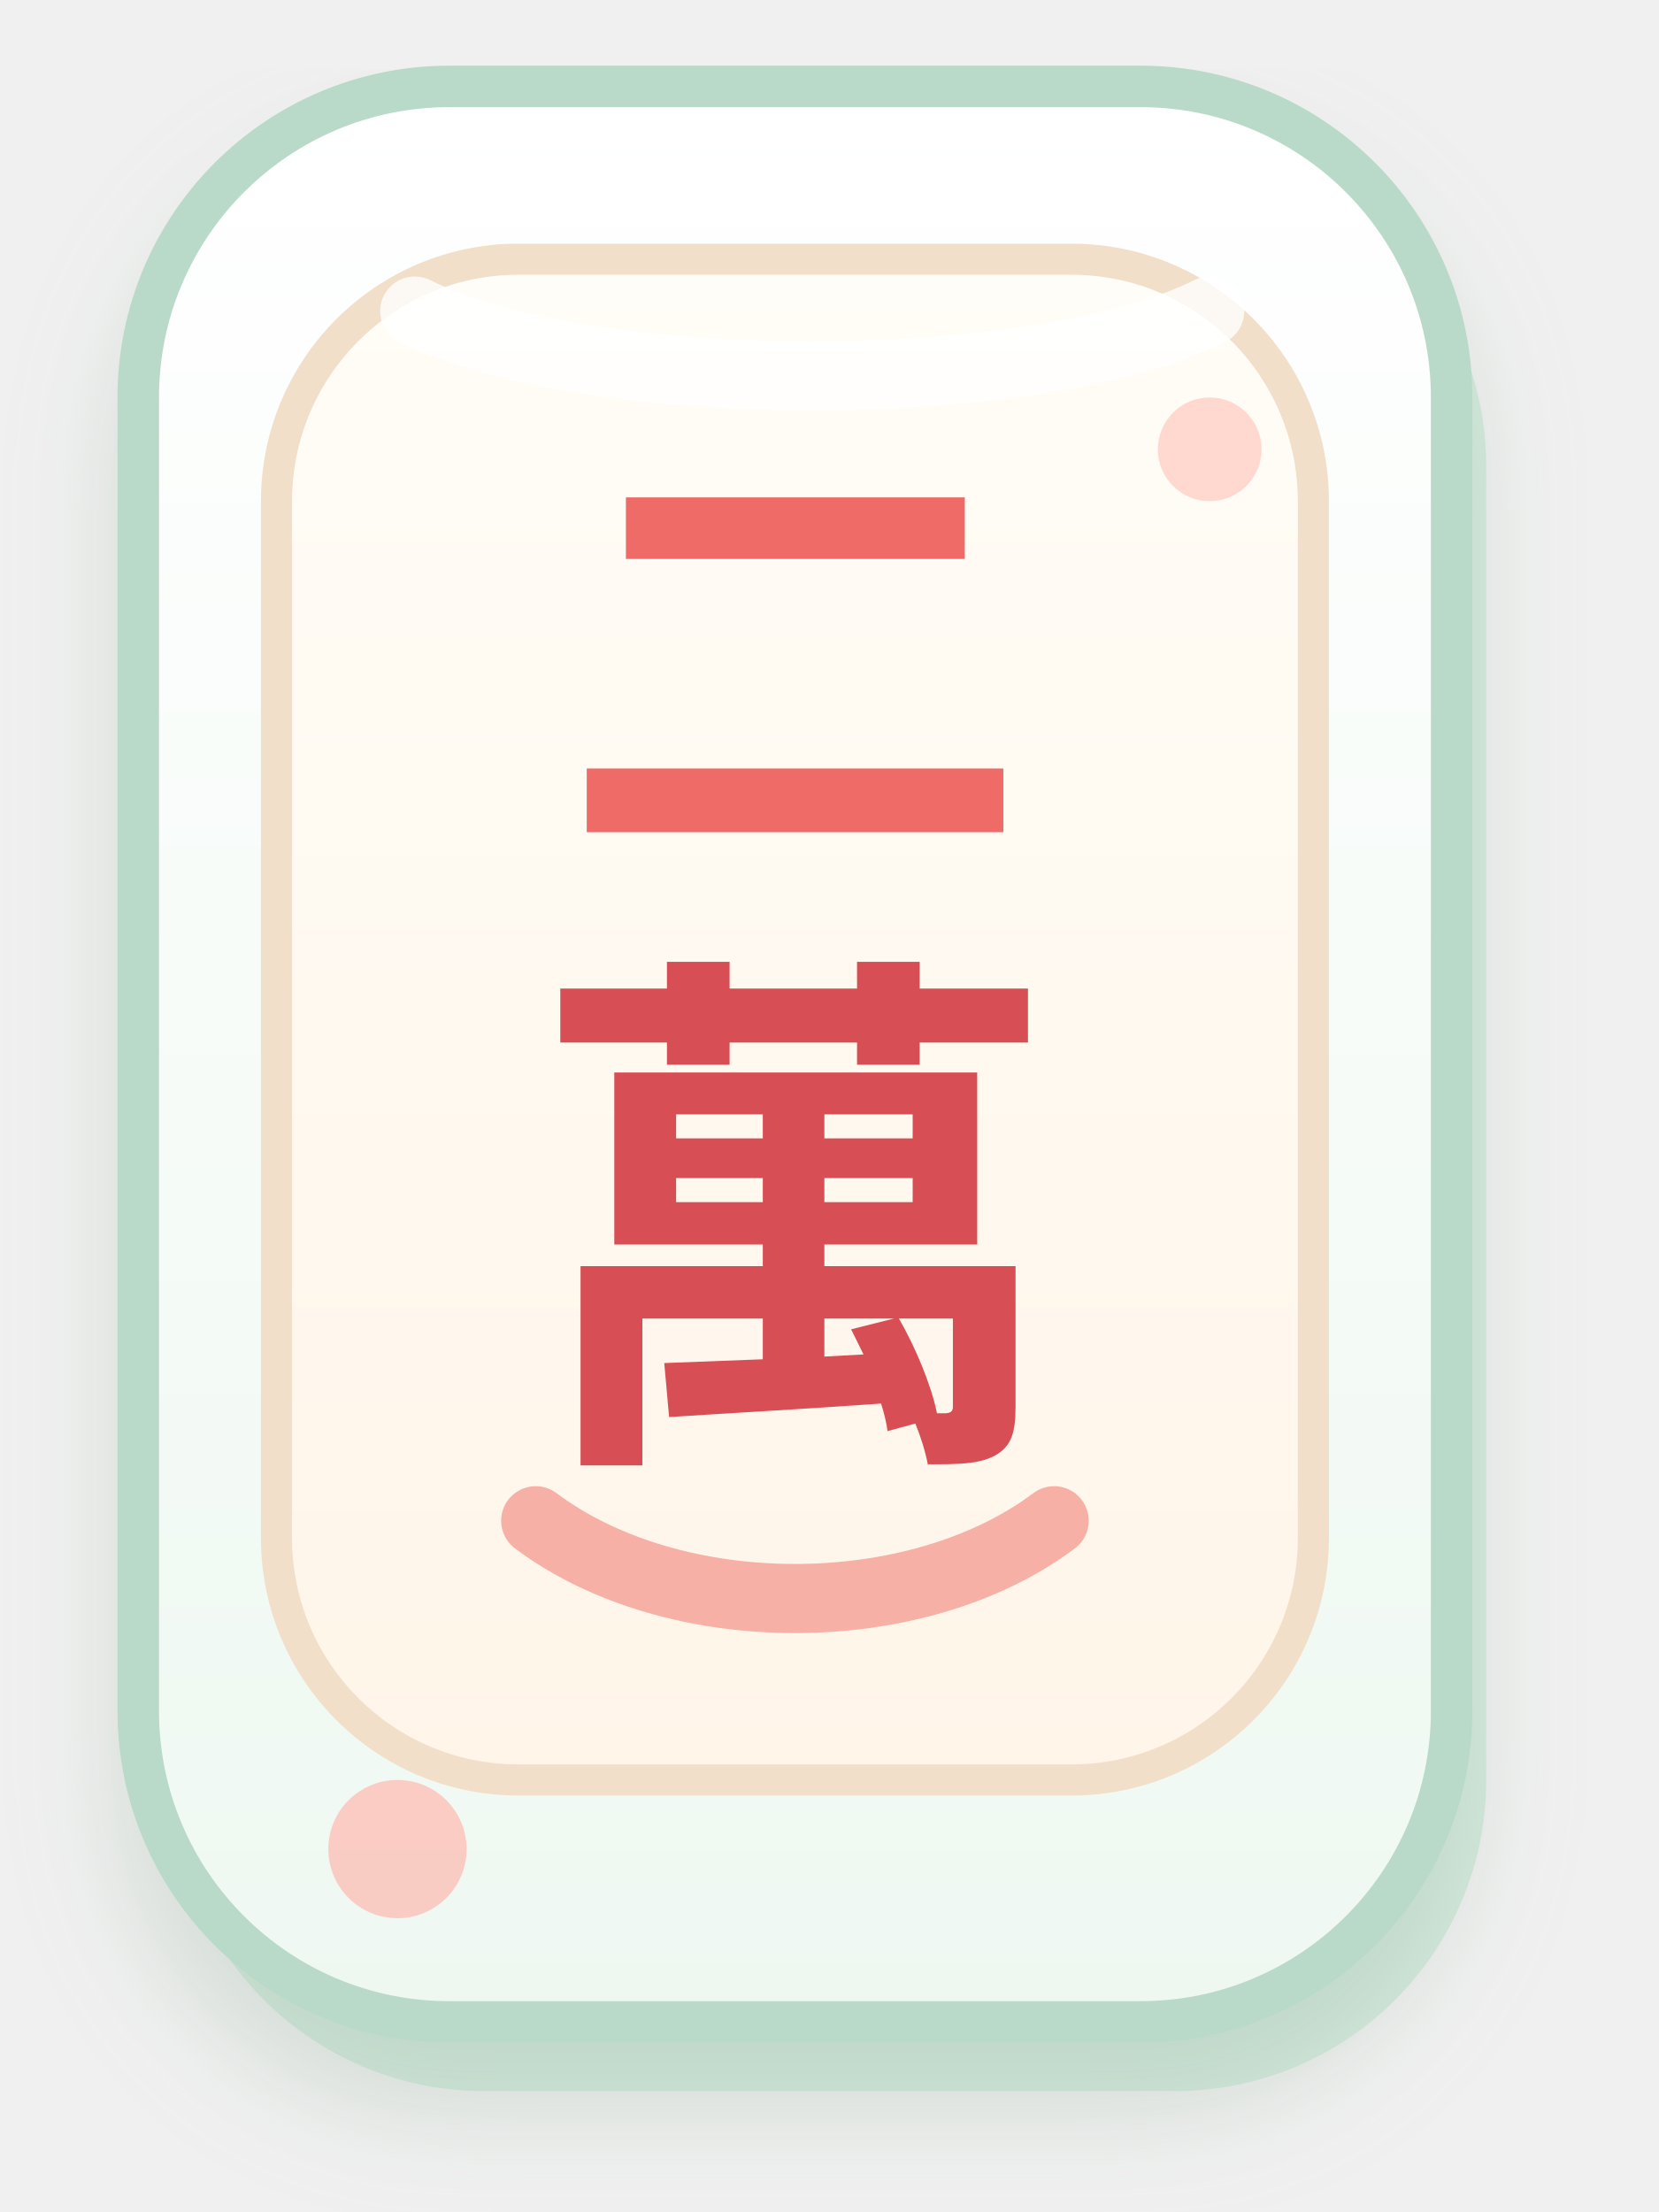
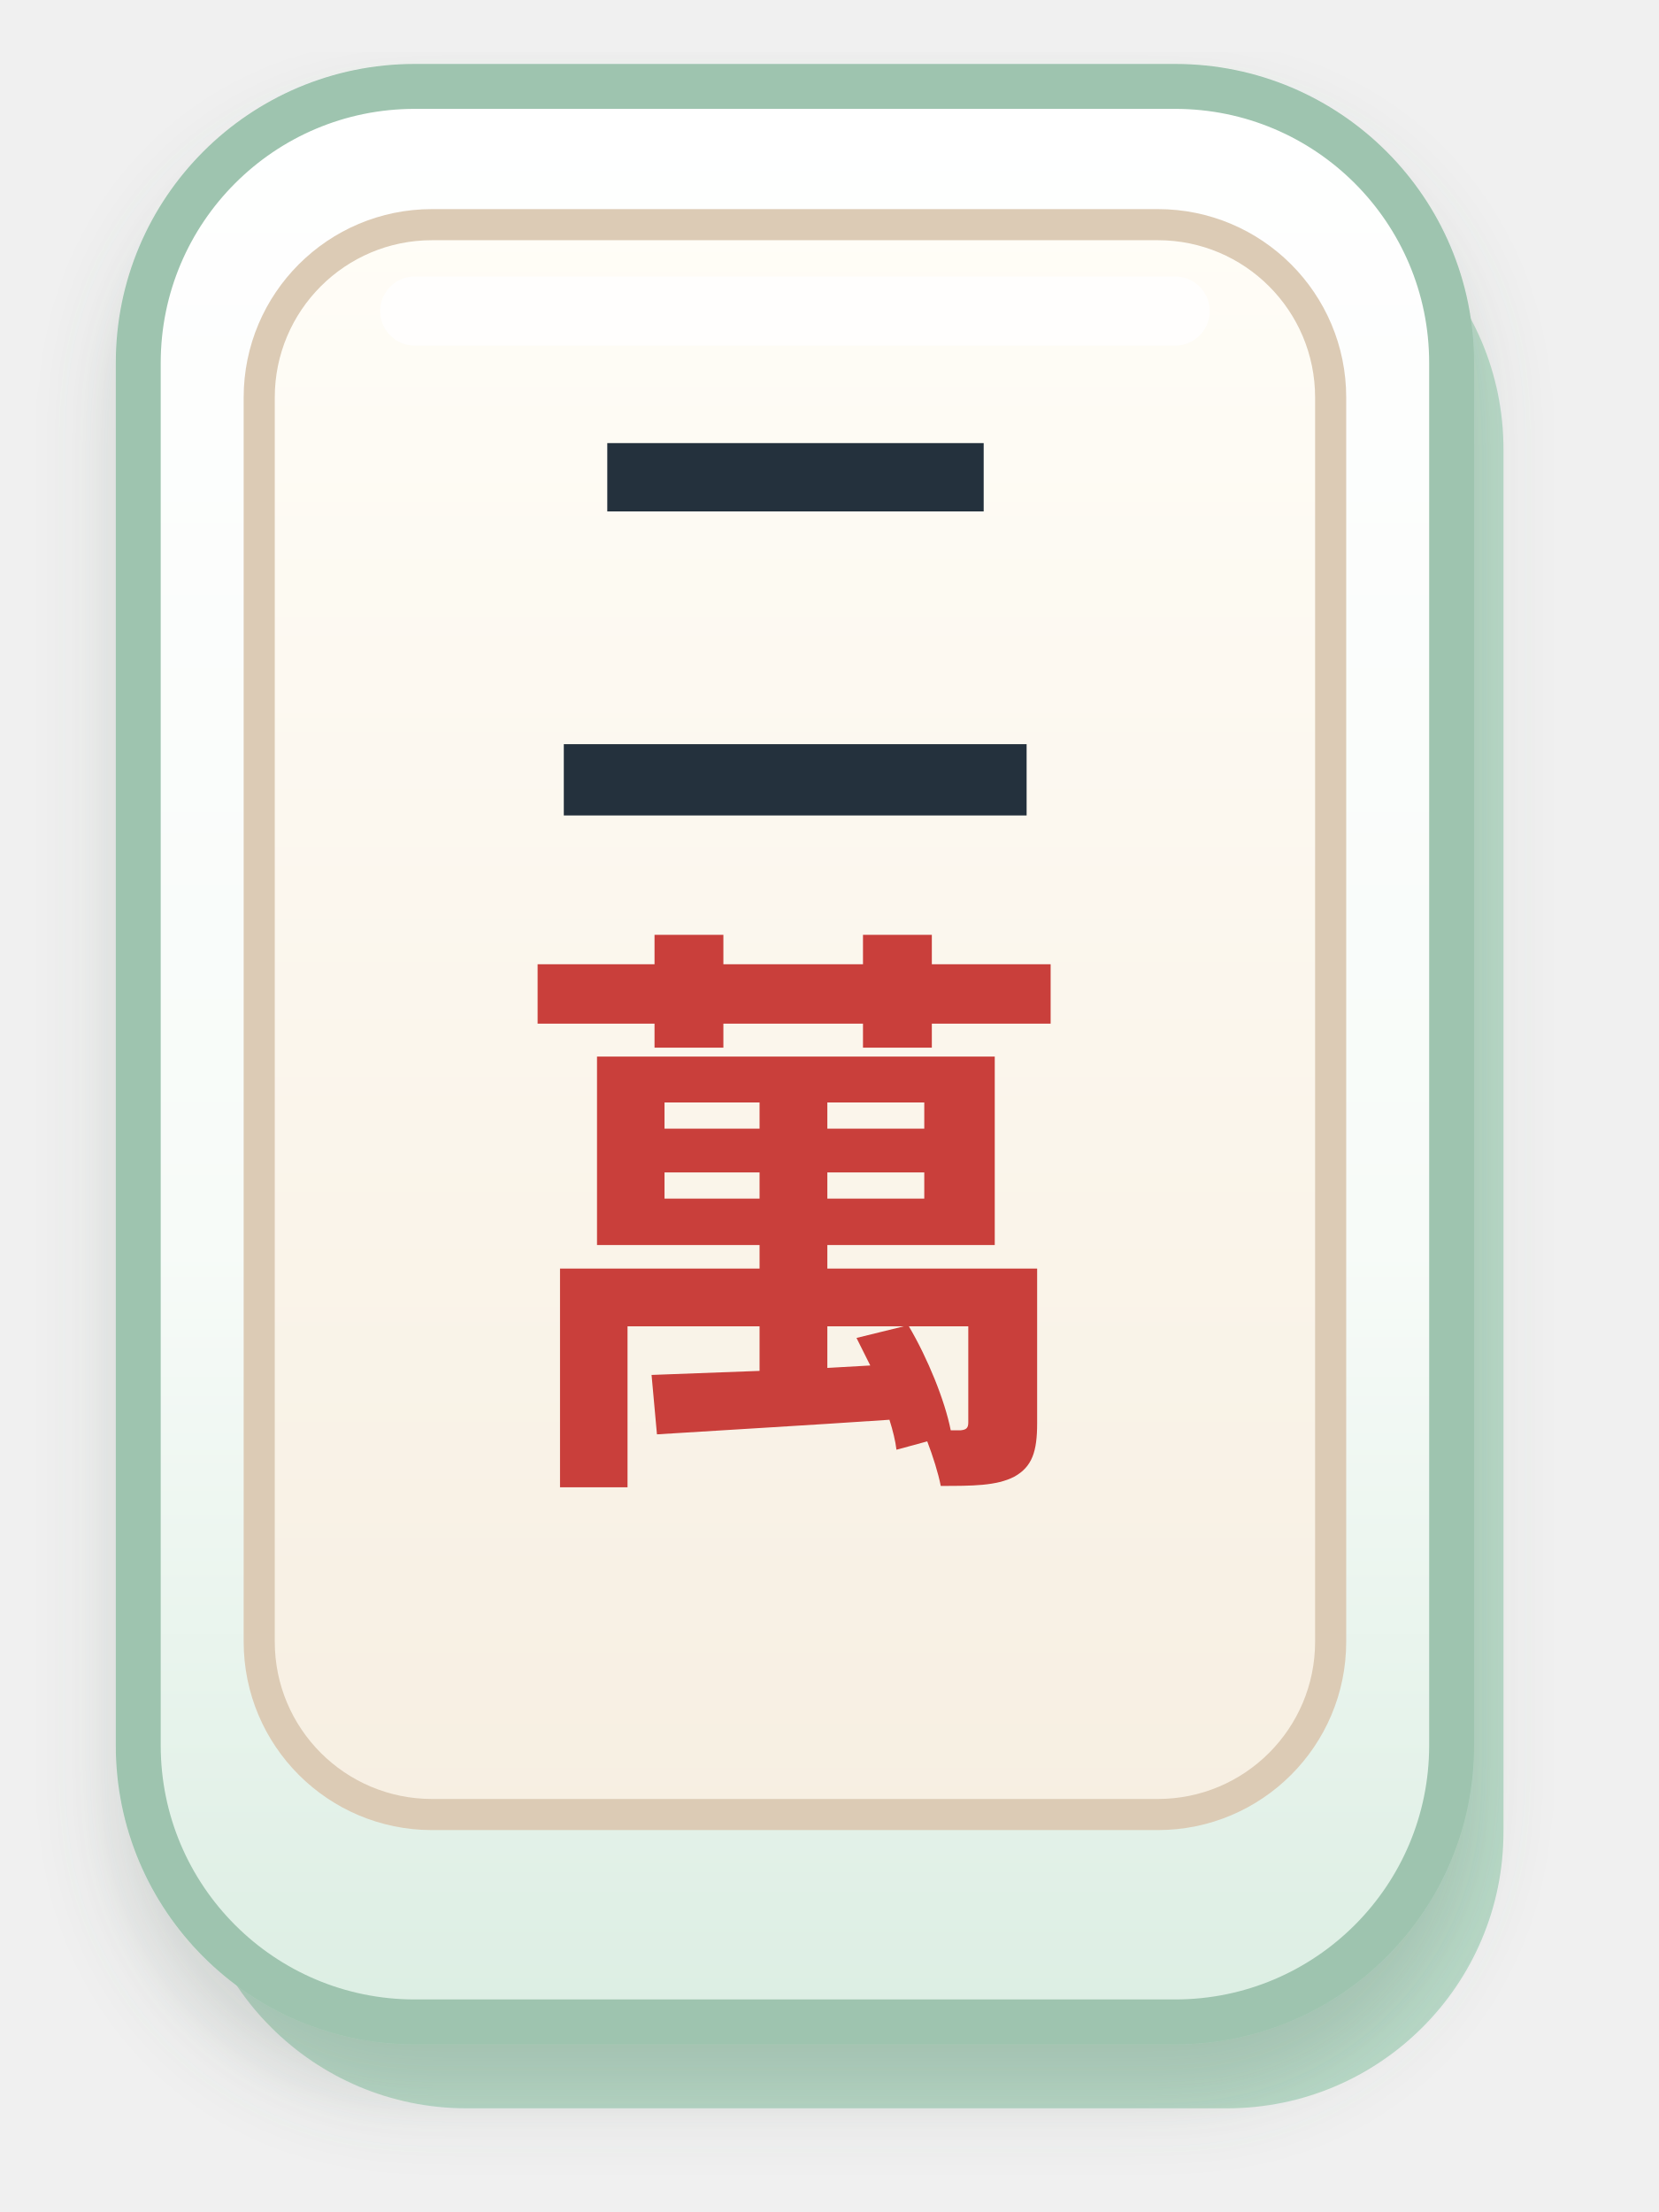
<svg xmlns="http://www.w3.org/2000/svg" viewBox="0 0 96 128">
  <defs>
    <linearGradient id="body" x1="0" y1="0" x2="0" y2="1">
      <stop offset="0" stop-color="#ffffff" />
-       <stop offset="1" stop-color="#eef8f1" />
+       <stop offset="0.6" stop-color="#f7fbf8" />
+       <stop offset="1" stop-color="#dceee3" />
    </linearGradient>
    <linearGradient id="face" x1="0" y1="0" x2="0" y2="1">
      <stop offset="0" stop-color="#fffdf7" />
-       <stop offset="1" stop-color="#fff5e9" />
+       <stop offset="1" stop-color="#f7efe2" />
    </linearGradient>
-     <filter id="softShadow" x="-20%" y="-20%" width="140%" height="150%">
-       <feDropShadow dx="0" dy="4" stdDeviation="3" flood-color="#9ab3a0" flood-opacity="0.32" />
+     <filter id="shadow" x="-15%" y="-15%" width="130%" height="140%">
+       <feDropShadow dx="0" dy="3" stdDeviation="2.2" flood-color="#5b6f61" flood-opacity="0.22" />
    </filter>
  </defs>
-   <rect x="10" y="9" width="76" height="112" rx="18" fill="#cfe8d9" opacity="0.9" />
-   <rect x="8" y="5" width="76" height="112" rx="18" fill="url(#body)" stroke="#b9d9c9" stroke-width="2.4" filter="url(#softShadow)" />
-   <rect x="16" y="15" width="60" height="88" rx="14" fill="url(#face)" stroke="#f1dfc9" stroke-width="1.8" />
-   <path d="M24 18c10 5 36 5 46 0" fill="none" stroke="#ffffff" stroke-width="4" stroke-linecap="round" opacity="0.8" />
-   <circle cx="23" cy="107" r="4" fill="#ffb4aa" opacity="0.65" />
-   <circle cx="70" cy="26" r="3" fill="#ffb4aa" opacity="0.5" />
-   <text x="46" y="48" text-anchor="middle" font-family="serif" font-size="27" font-weight="900" fill="#ef6b68">二</text>
-   <text x="46" y="82" text-anchor="middle" font-family="serif" font-size="31" font-weight="900" fill="#d74f54">萬</text>
-   <path d="M31 88c8 6 22 6 30 0" fill="none" stroke="#f7b0a6" stroke-width="4" stroke-linecap="round" />
+   <rect x="11" y="10" width="76" height="112" rx="16" fill="#b8d9c7" />
+   <rect x="8" y="5" width="76" height="112" rx="16" fill="url(#body)" stroke="#9ec4af" stroke-width="2.6" filter="url(#shadow)" />
+   <rect x="15" y="13" width="62" height="92" rx="10" fill="url(#face)" stroke="#dccbb5" stroke-width="1.8" />
+   <path d="M24 18h44" stroke="#ffffff" stroke-width="4" stroke-linecap="round" opacity="0.78" />
+   <text x="46" y="47" text-anchor="middle" font-family="serif" font-size="30" font-weight="900" fill="#24313d">二</text>
+   <text x="46" y="83" text-anchor="middle" font-family="serif" font-size="34" font-weight="900" fill="#c93f3b">萬</text>
</svg>
